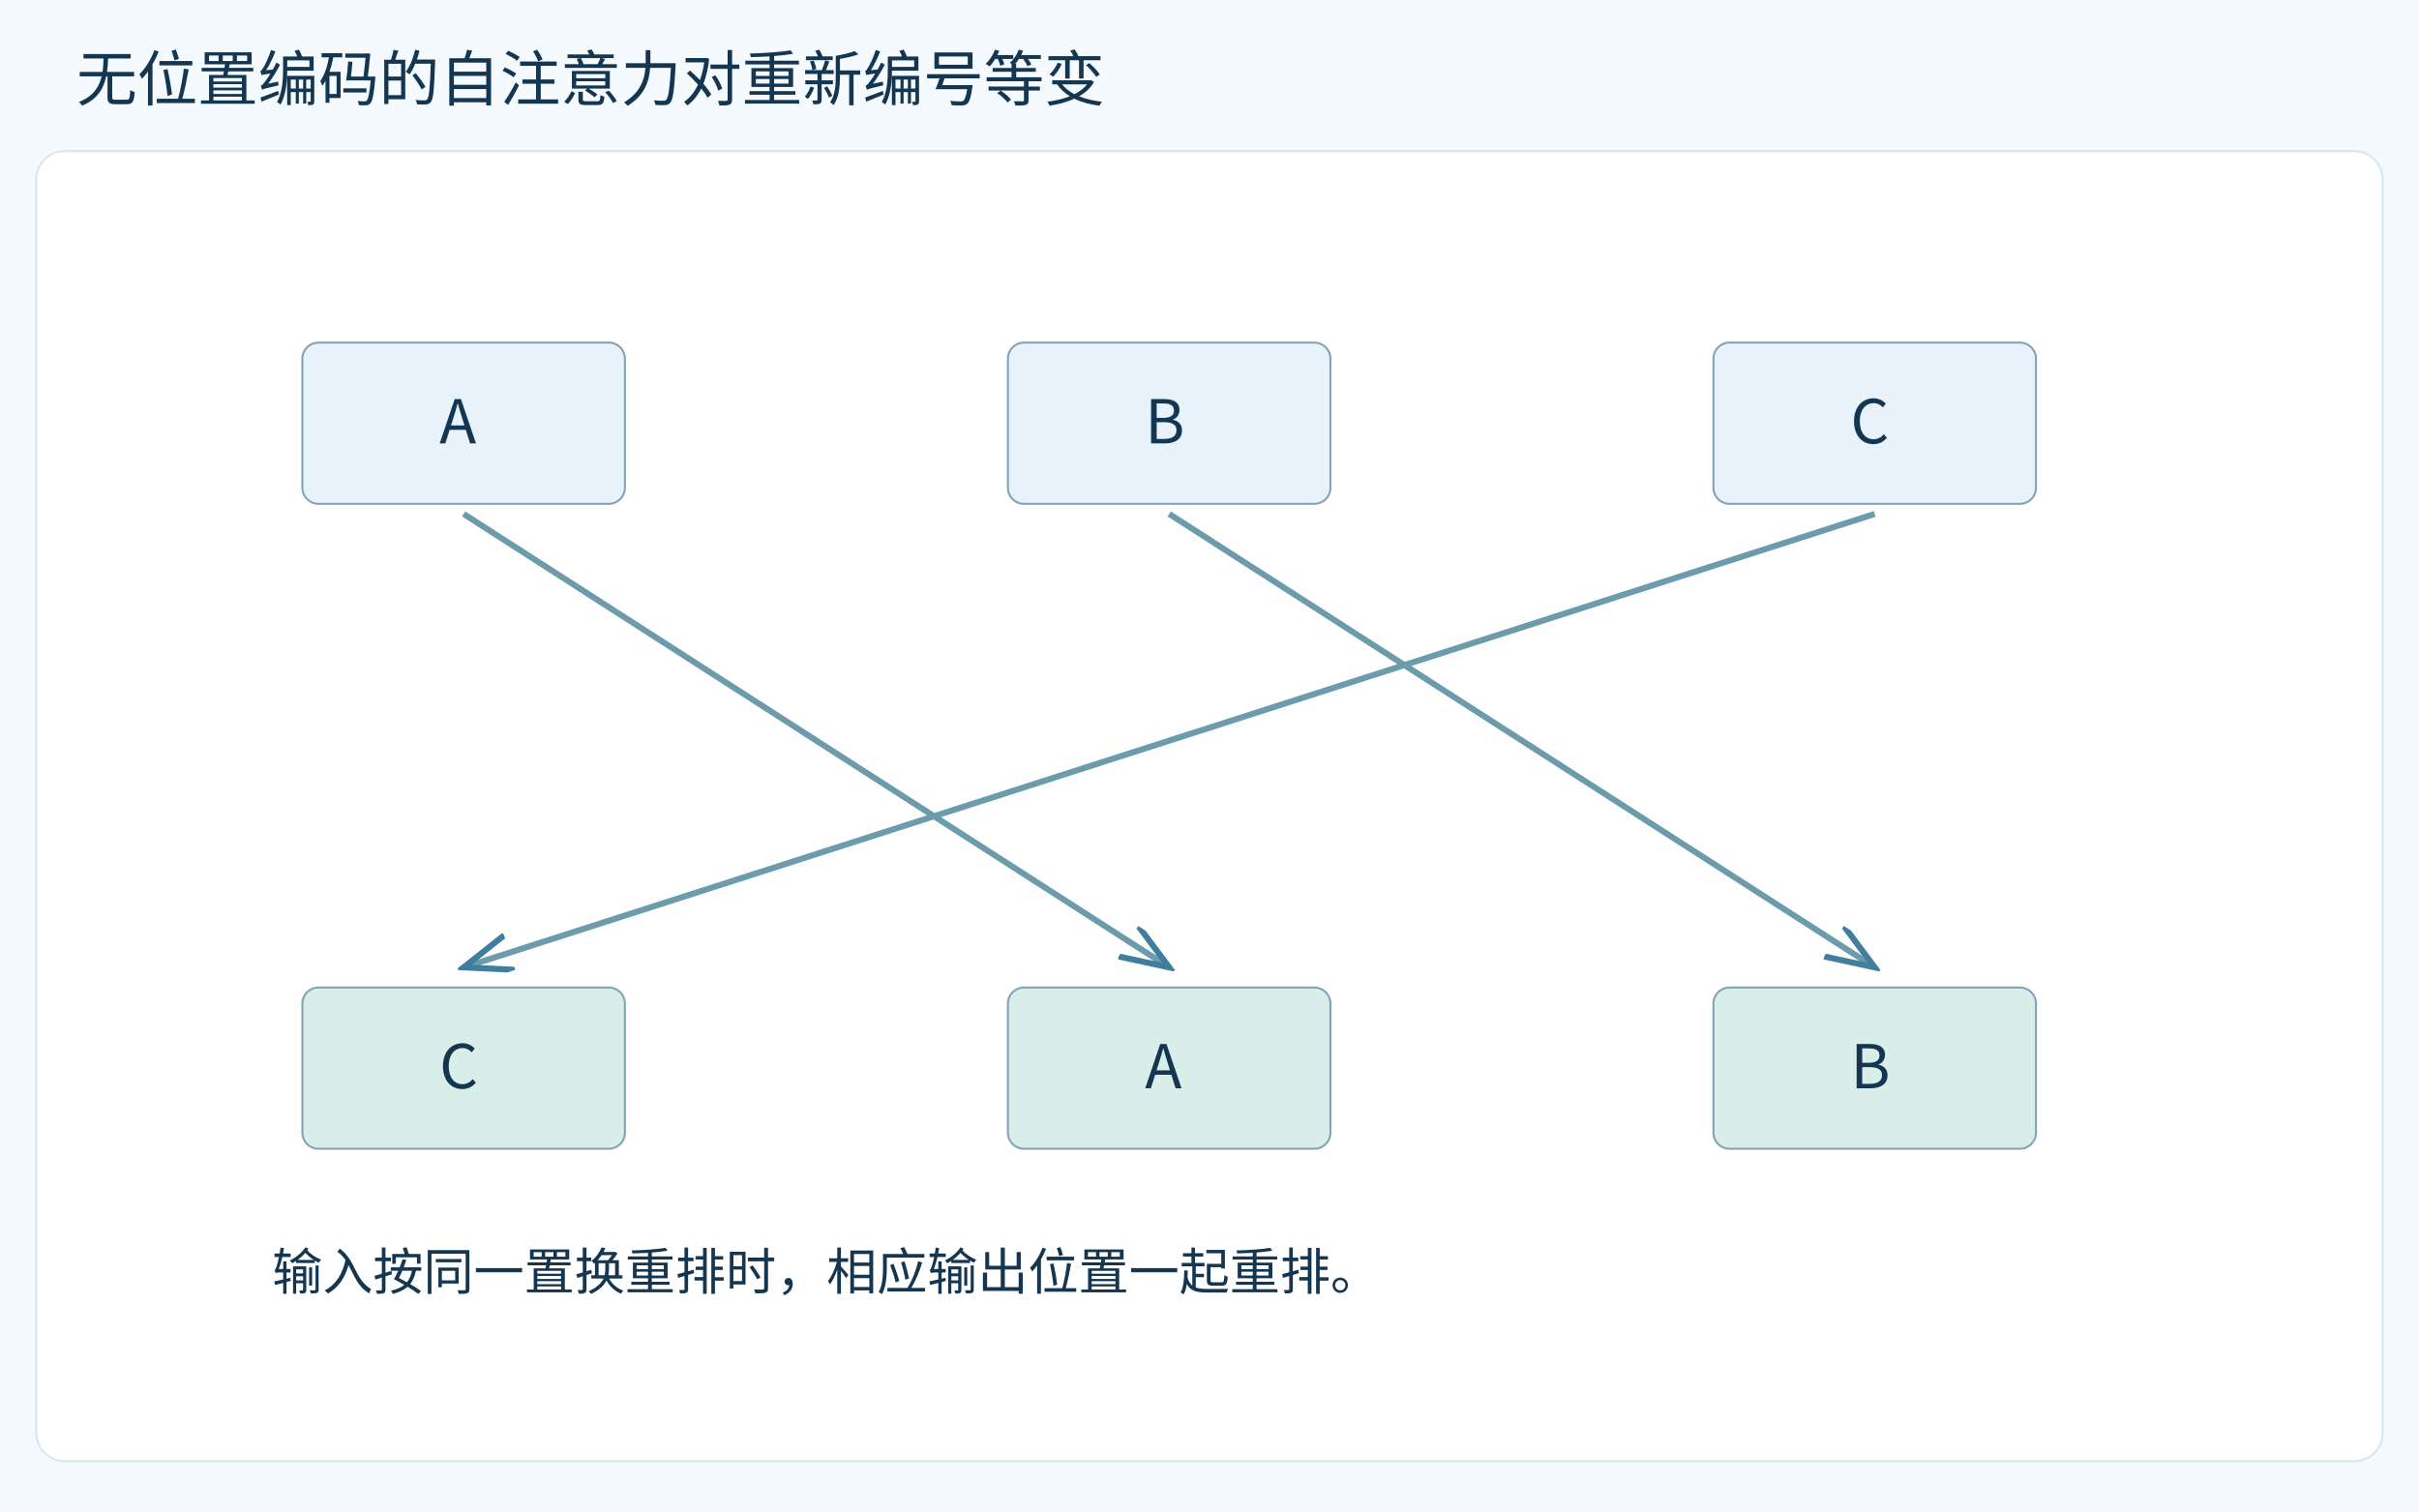
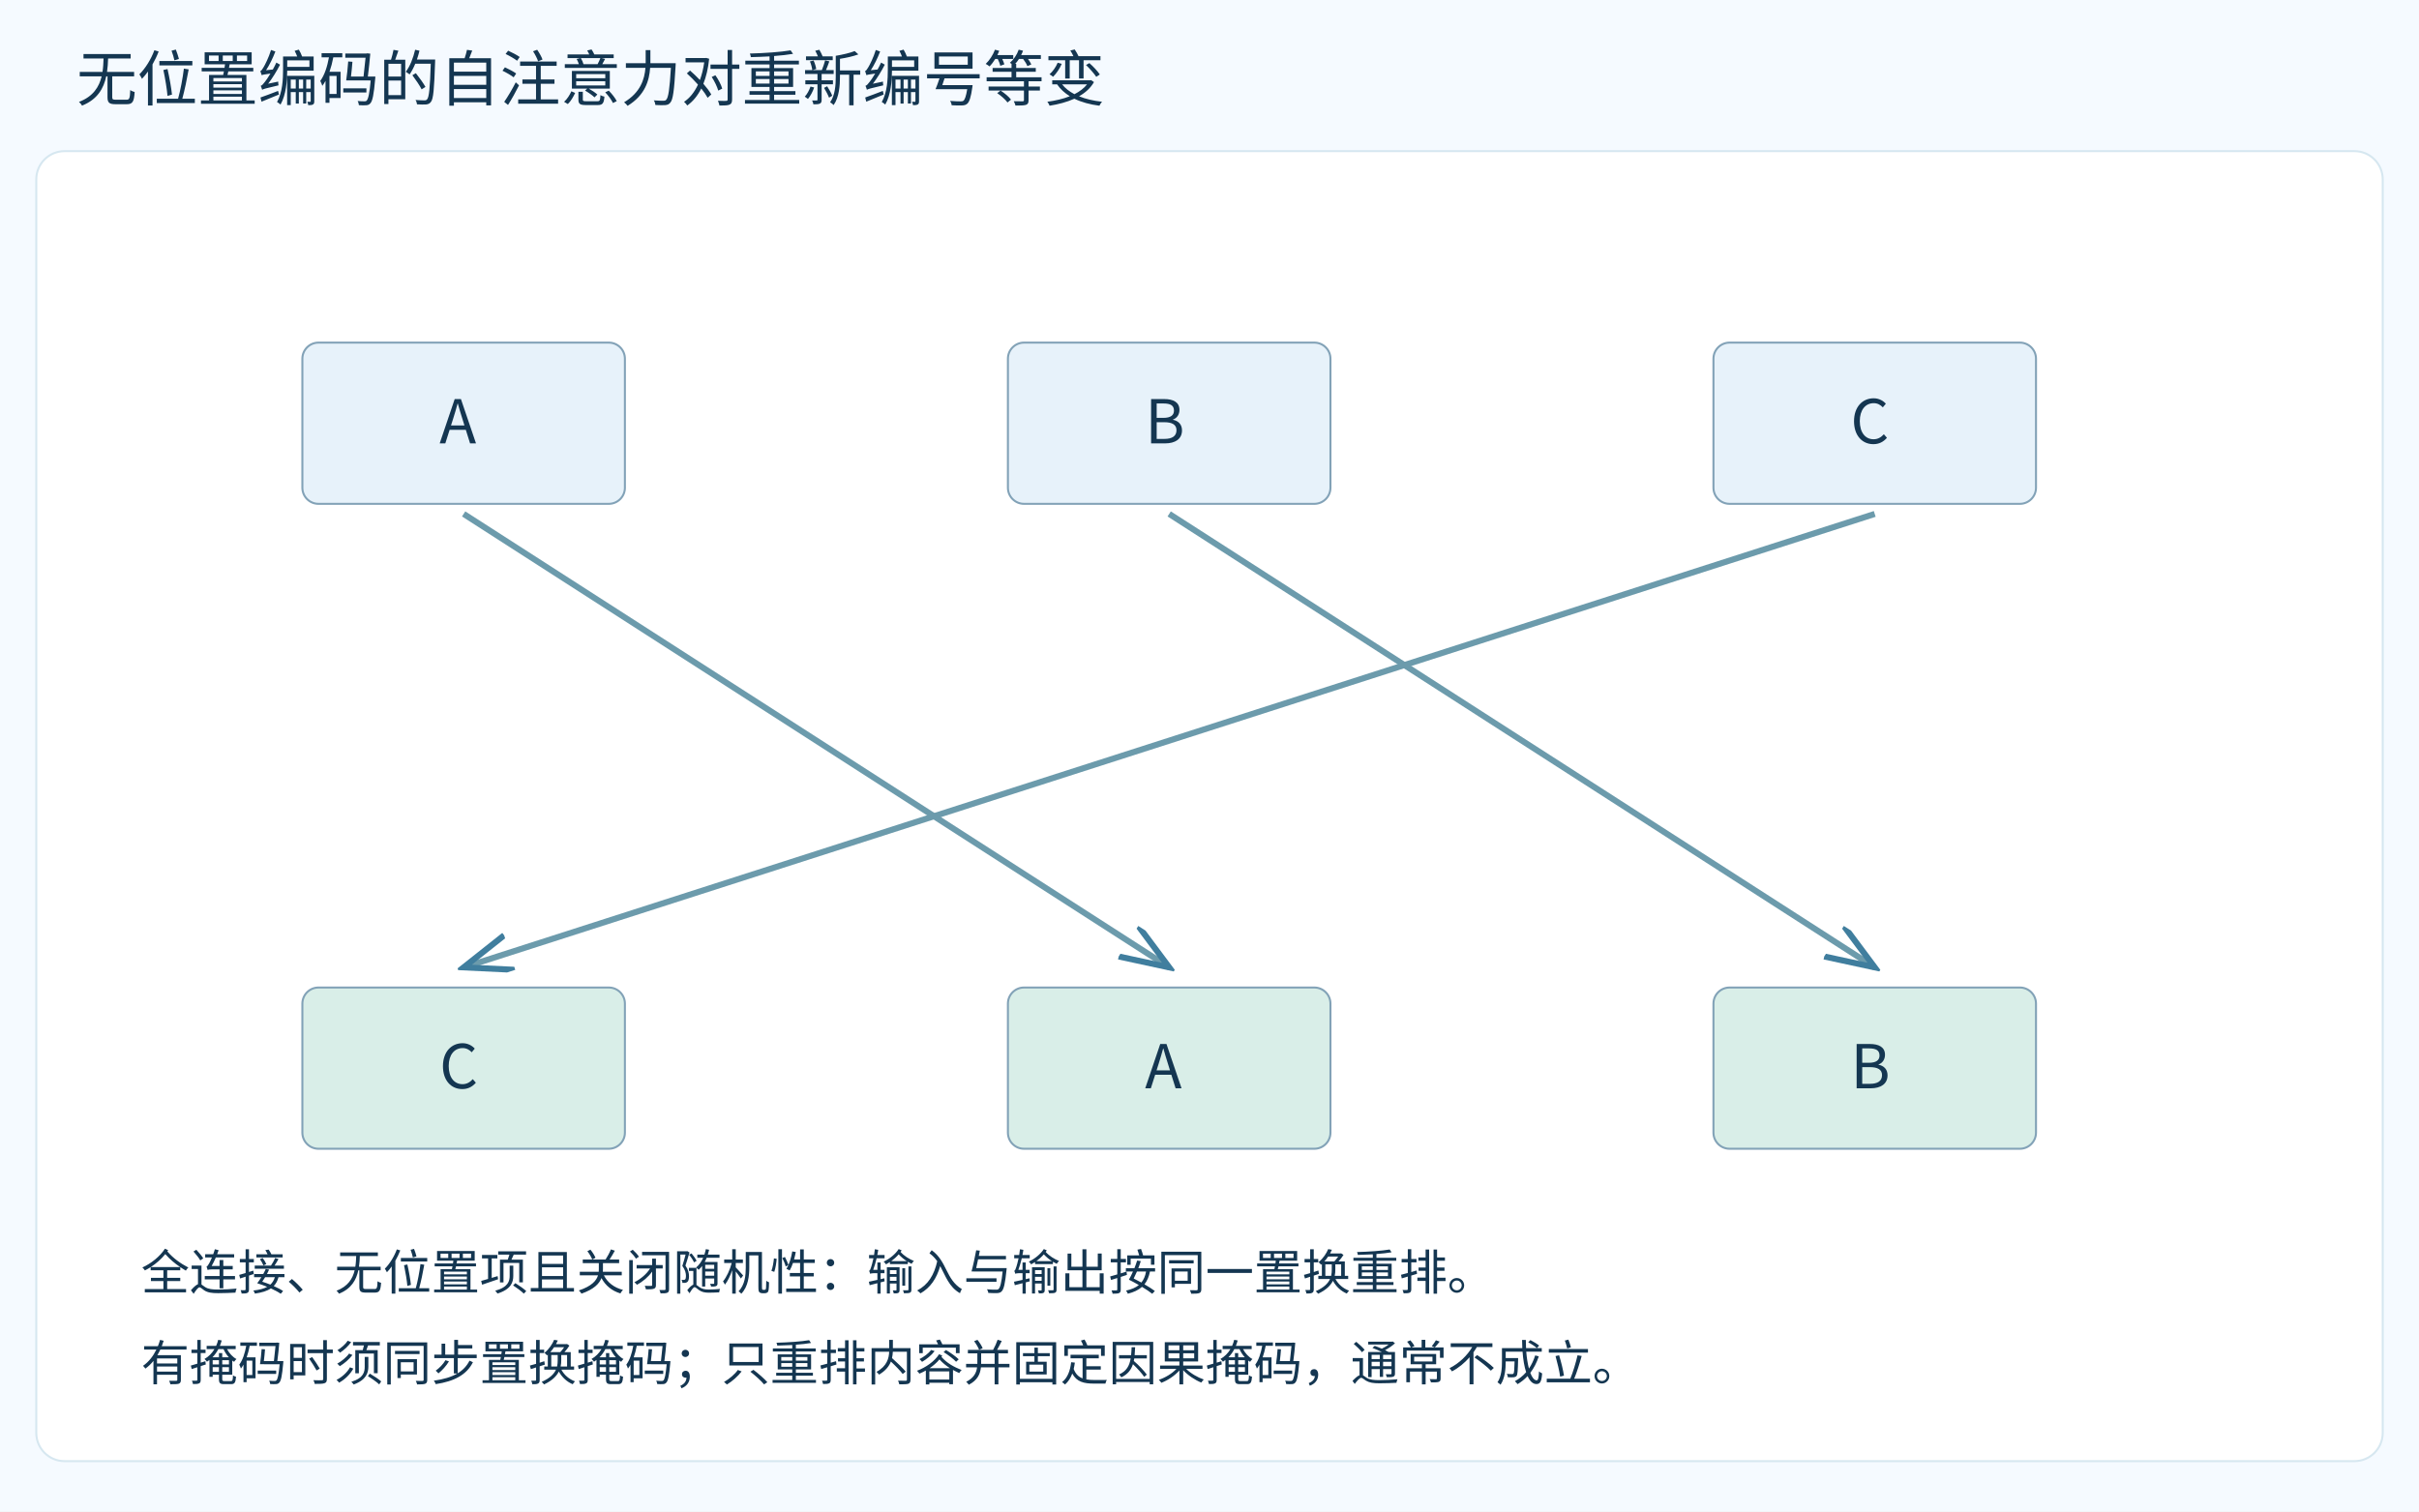
<svg xmlns="http://www.w3.org/2000/svg" width="1200" height="750" viewBox="0 0 1200 750" role="img">
  <defs>
    <marker id="arr" markerWidth="9" markerHeight="8" refX="8" refY="3" orient="auto">
      <path d="M0 0 L8 3 L0 6" fill="none" stroke="#407e9e" />
    </marker>
  </defs>
  <rect width="1200" height="750" fill="#f5faff" />
  <rect x="18" y="75" width="1164" height="650" rx="14" fill="white" stroke="#d6e7f0" />
  <g font-family="Microsoft YaHei, Noto Sans CJK SC, sans-serif">
    <text x="38" y="50" font-size="30" fill="#143651">无位置编码的自注意力对重新编号等变</text>
    <rect x="150" y="170" width="160" height="80" rx="8" fill="#e7f2fa" stroke="#82a2b7" />
    <text x="218" y="220" font-size="30" fill="#143651">A</text>
    <rect x="150" y="490" width="160" height="80" rx="8" fill="#d9eee8" stroke="#82a2b7" />
    <text x="218" y="540" font-size="30" fill="#143651">C</text>
    <line x1="230" y1="255" x2="580" y2="480" stroke="#6c9bac" stroke-width="3" marker-end="url(#arr)" />
    <rect x="500" y="170" width="160" height="80" rx="8" fill="#e7f2fa" stroke="#82a2b7" />
    <text x="568" y="220" font-size="30" fill="#143651">B</text>
    <rect x="500" y="490" width="160" height="80" rx="8" fill="#d9eee8" stroke="#82a2b7" />
    <text x="568" y="540" font-size="30" fill="#143651">A</text>
    <line x1="580" y1="255" x2="930" y2="480" stroke="#6c9bac" stroke-width="3" marker-end="url(#arr)" />
    <rect x="850" y="170" width="160" height="80" rx="8" fill="#e7f2fa" stroke="#82a2b7" />
    <text x="918" y="220" font-size="30" fill="#143651">C</text>
    <rect x="850" y="490" width="160" height="80" rx="8" fill="#d9eee8" stroke="#82a2b7" />
    <text x="918" y="540" font-size="30" fill="#143651">B</text>
    <line x1="930" y1="255" x2="230" y2="480" stroke="#6c9bac" stroke-width="3" marker-end="url(#arr)" />
-     <text x="135" y="640" font-size="25" fill="#143651">输入按同一置换重排时，相应输出位置一起重排。</text>
+     <text x="70" y="640" font-size="24" fill="#143651">全连接、无位置项且关闭随机性：输入与输出按同一置换重排。</text>
+     <text x="70" y="685" font-size="24" fill="#143651">有掩码时须同步置换掩码；只重排内容并固定因果掩码，通常不成立。</text>
  </g>
</svg>
